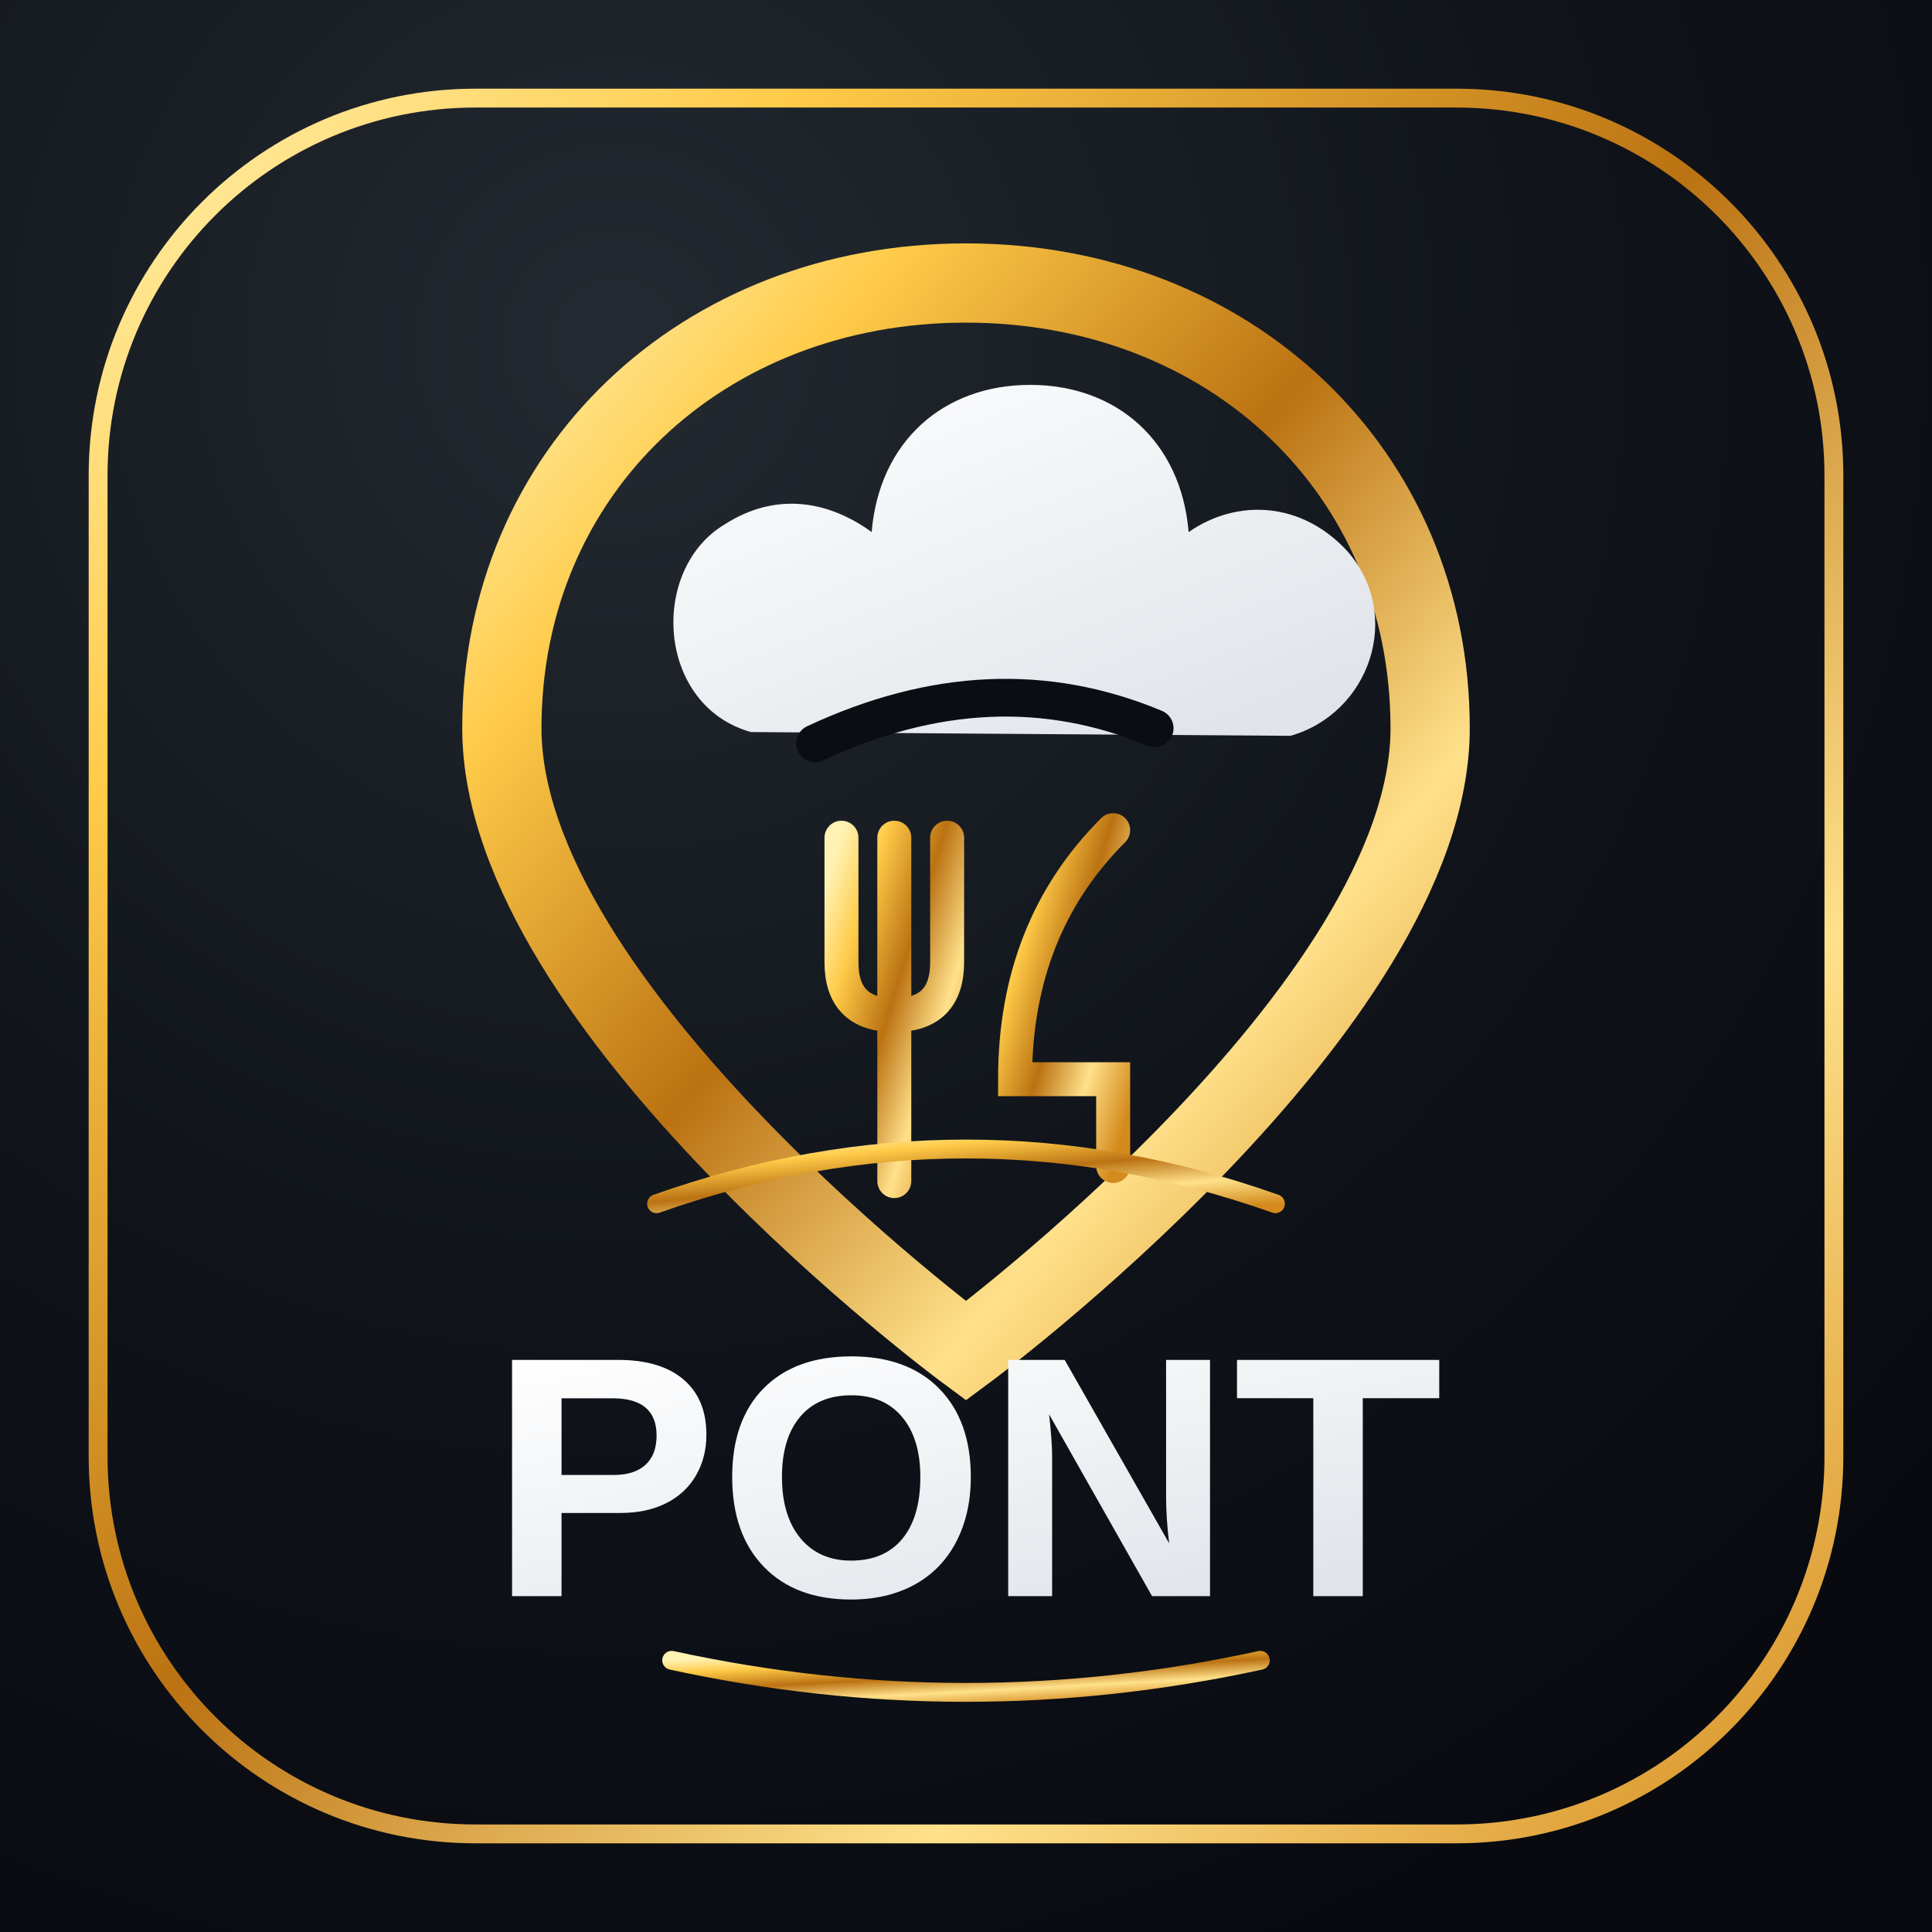
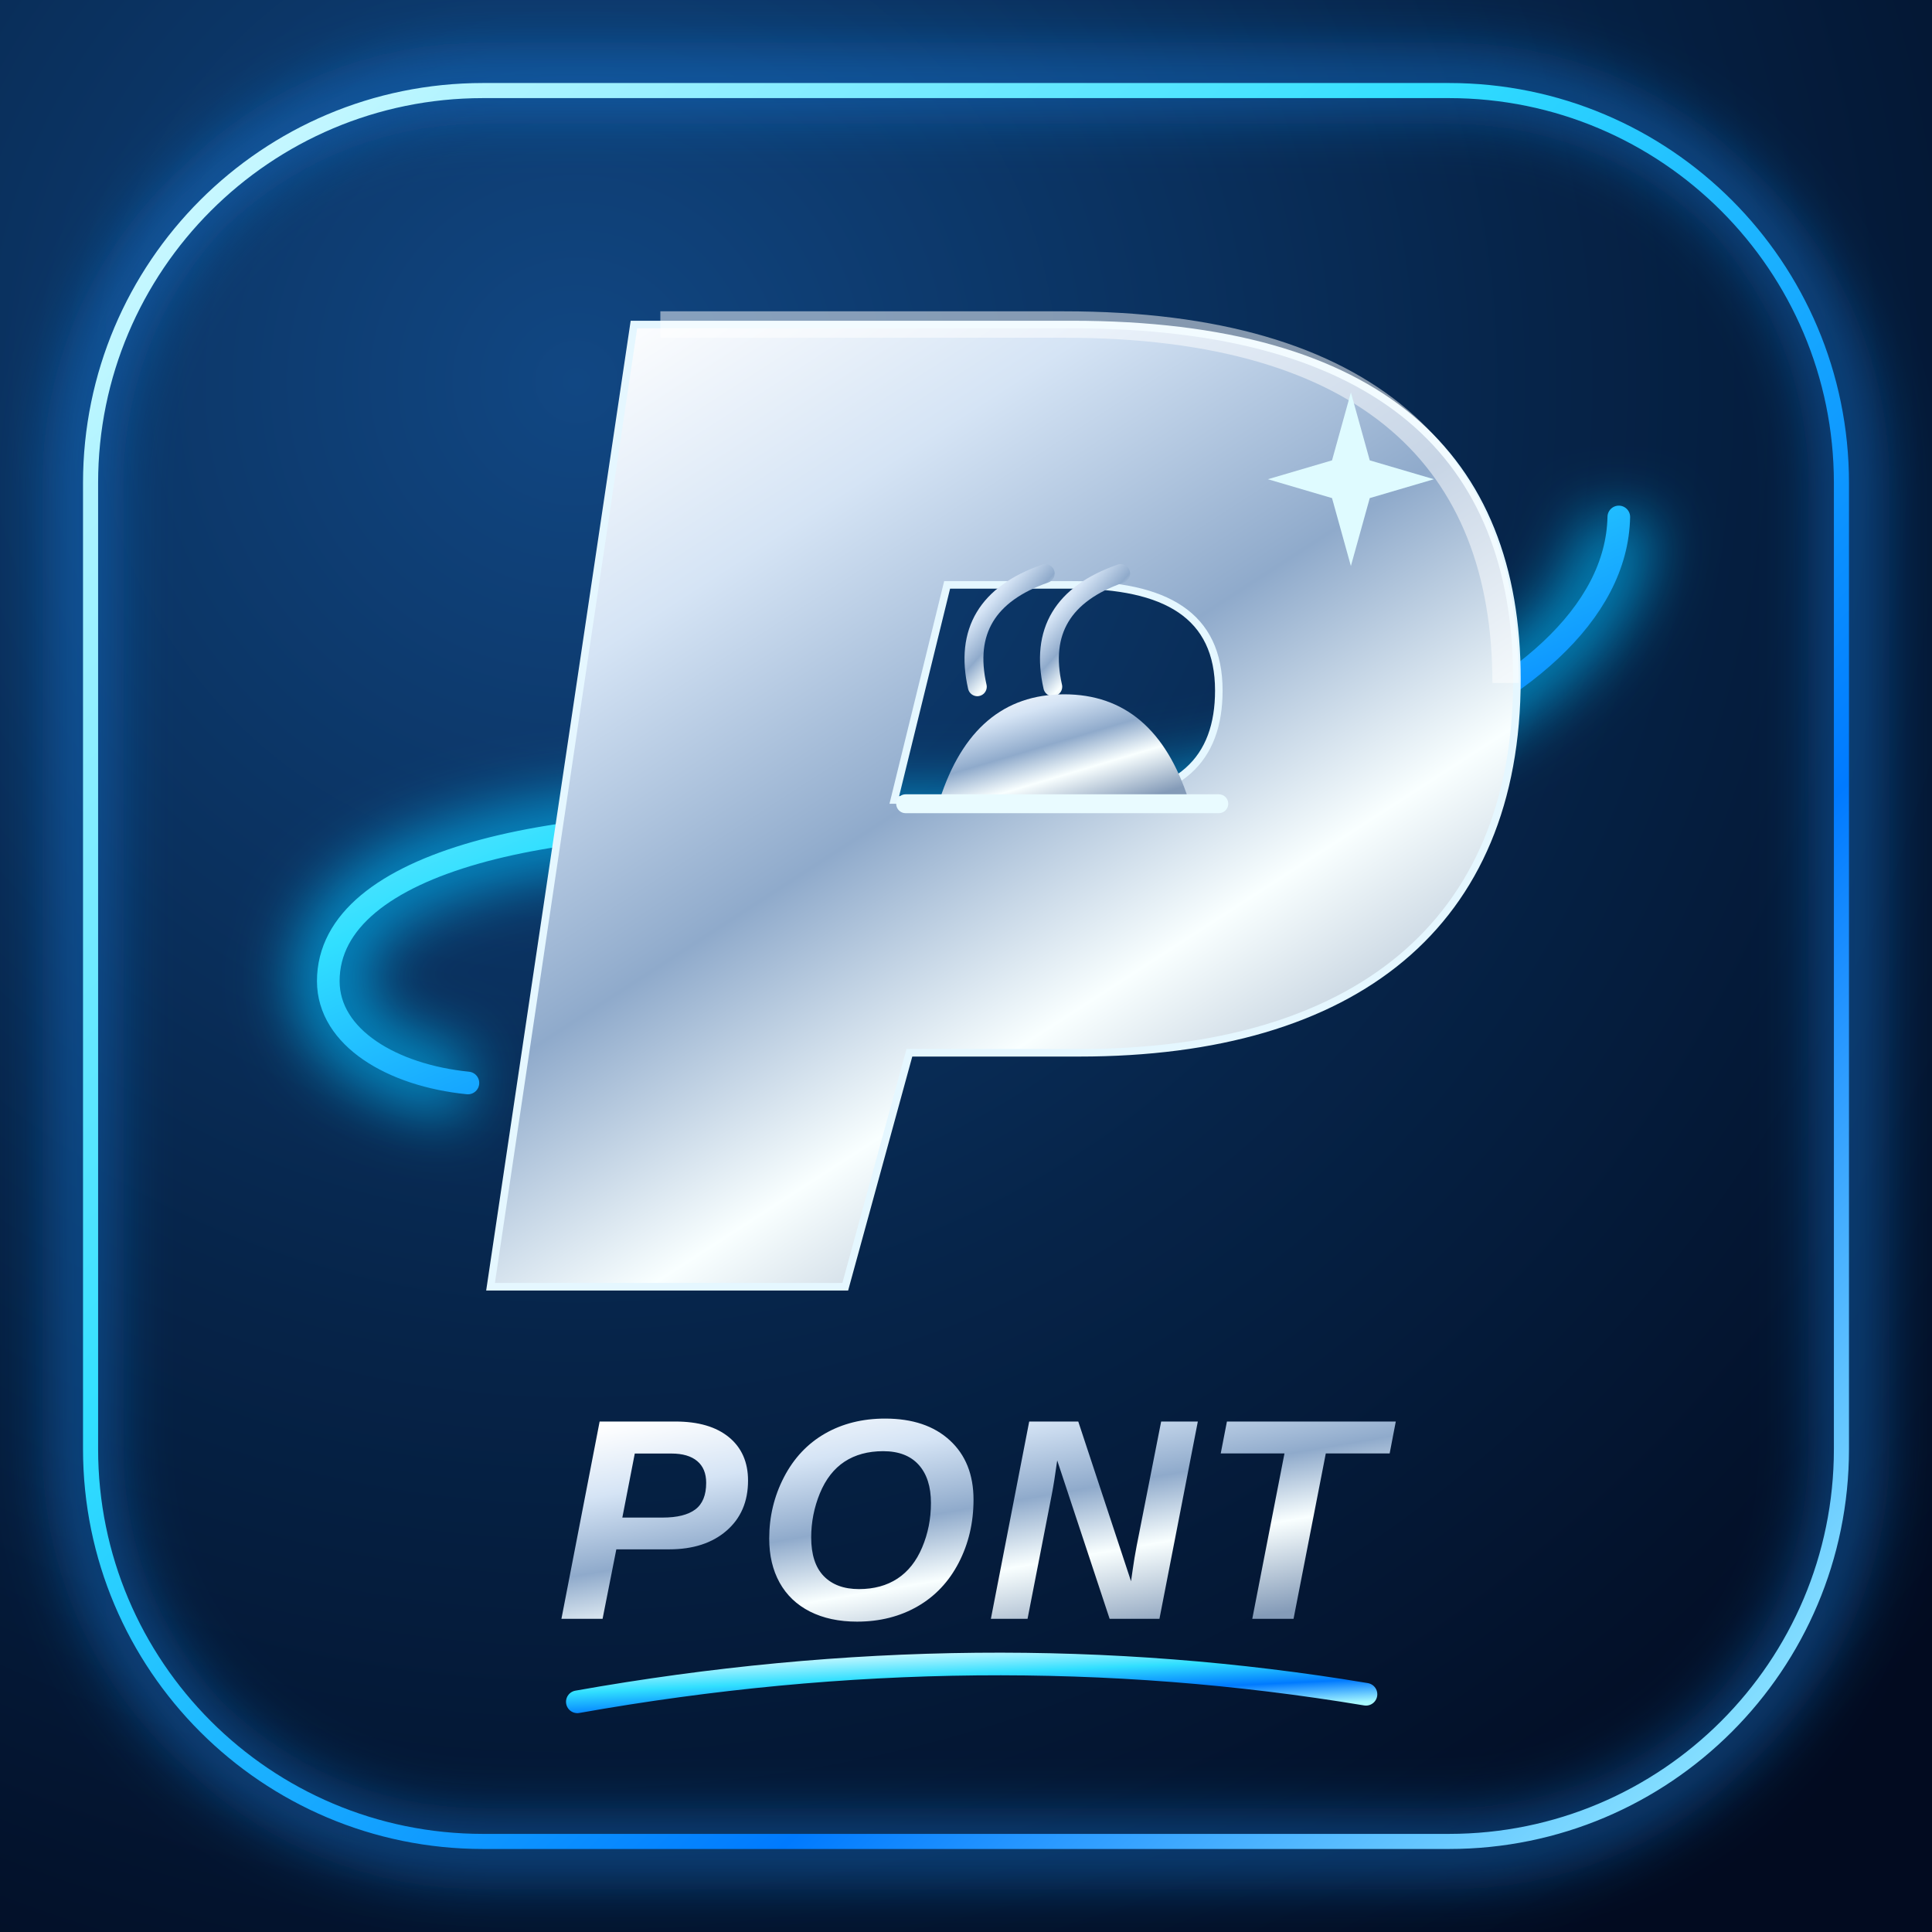
<svg xmlns="http://www.w3.org/2000/svg" viewBox="0 0 512 512">
  <defs>
-     <radialGradient id="bg" cx=".32" cy=".18" r=".9">
-       <stop stop-color="#242a31" />
-       <stop offset=".55" stop-color="#10141a" />
-       <stop offset="1" stop-color="#080a10" />
+     <radialGradient id="bg" cx=".3" cy=".2" r=".95">
+       <stop stop-color="#114783" />
+       <stop offset=".52" stop-color="#062449" />
+       <stop offset="1" stop-color="#020b20" />
    </radialGradient>
-     <linearGradient id="gold" x1="0" y1="0" x2="1" y2="1">
-       <stop stop-color="#fff2b3" />
-       <stop offset=".2" stop-color="#ffcb49" />
-       <stop offset=".48" stop-color="#bb7212" />
-       <stop offset=".74" stop-color="#ffe18b" />
-       <stop offset="1" stop-color="#d48a1c" />
+     <linearGradient id="silver" x1=".1" y1="0" x2=".8" y2="1">
+       <stop stop-color="#ffffff" />
+       <stop offset=".23" stop-color="#d5e4f5" />
+       <stop offset=".48" stop-color="#8faacb" />
+       <stop offset=".7" stop-color="#f9ffff" />
+       <stop offset="1" stop-color="#849bb8" />
    </linearGradient>
-     <linearGradient id="white" x1="0" y1="0" x2=".8" y2="1">
-       <stop stop-color="#fff" />
-       <stop offset="1" stop-color="#e0e4e9" />
+     <linearGradient id="neon" x1="0" y1="0" x2="1" y2="1">
+       <stop stop-color="#e4fcff" />
+       <stop offset=".38" stop-color="#31dfff" />
+       <stop offset=".7" stop-color="#007aff" />
+       <stop offset="1" stop-color="#a6f8ff" />
    </linearGradient>
+     <filter id="glow" x="-60%" y="-60%" width="220%" height="220%">
+       <feGaussianBlur stdDeviation="8" />
+     </filter>
  </defs>
  <rect width="512" height="512" fill="url(#bg)" />
-   <rect x="26" y="26" width="460" height="460" rx="100" fill="none" stroke="url(#gold)" stroke-width="5" />
-   <path d="M256 75C186 75 133 125 133 193c0 74 123 165 123 165s123-91 123-165c0-68-53-118-123-118Z" fill="none" stroke="url(#gold)" stroke-width="21" />
-   <path d="M199 194c-25-7-27-43-7-55 14-9 28-6 39 2 2-24 19-39 42-39s40 15 42 39c13-9 30-8 42 5 15 17 6 43-15 49l-143-1Z" fill="url(#white)" />
-   <path d="M216 197q47-22 90-4" fill="none" stroke="#0b0d13" stroke-width="10" stroke-linecap="round" />
-   <g stroke="url(#gold)" stroke-width="9" stroke-linecap="round" fill="none">
-     <path d="M237 222v74m-14-74v33q0 14 14 14t14-14v-33m-14 46v45" />
-     <path d="M295 220q-26 26-26 66h26v23" />
+   <rect x="22" y="22" width="468" height="468" rx="106" fill="none" stroke="#1686ed" stroke-width="14" opacity=".5" filter="url(#glow)" />
+   <rect x="24" y="24" width="464" height="464" rx="104" fill="none" stroke="url(#neon)" stroke-width="4" />
+   <g transform="translate(0 -20)">
+     <path d="M124 307c-20-2-37-12-37-27 0-32 61-45 129-41 111 7 212-31 213-82" fill="none" stroke="#03bfff" stroke-width="19" opacity=".65" filter="url(#glow)" />
+     <path d="M124 307c-20-2-37-12-37-27 0-32 61-45 129-41 111 7 212-31 213-82" fill="none" stroke="url(#neon)" stroke-width="6" stroke-linecap="round" />
+     <path d="M168 106h116c82 0 118 35 118 94 0 65-43 99-116 99h-45l-17 62h-94l38-255zm83 69-14 57h51c25 0 35-11 35-29 0-20-14-28-39-28h-33z" fill="url(#silver)" stroke="#e5f7ff" stroke-width="2" />
+     <path d="M175 106h107c81 0 117 36 117 95" fill="none" stroke="#fff" stroke-width="7" opacity=".5" />
+     <path d="M149 357h77" stroke="url(#neon)" stroke-width="7" stroke-linecap="round" />
+     <g fill="none" stroke="url(#silver)" stroke-width="5" stroke-linecap="round">
+       <path d="M259 202q-5-22 18-30" />
+       <path d="M279 202q-5-22 18-30" />
+     </g>
+     <path d="M249 232q9-28 33-28t33 28z" fill="url(#silver)" />
+     <path d="M240 233h83" stroke="#e9fbff" stroke-width="5" stroke-linecap="round" />
  </g>
-   <path d="M174 319q82-29 164 0" fill="none" stroke="url(#gold)" stroke-width="5" stroke-linecap="round" />
-   <text x="256" y="423" text-anchor="middle" font-family="Arial,Helvetica,sans-serif" font-weight="900" font-size="91" letter-spacing="0" fill="url(#white)">PONT</text>
-   <path d="M178 440q78 17 156 0" fill="none" stroke="url(#gold)" stroke-width="5" stroke-linecap="round" />
+   <text x="256" y="429" text-anchor="middle" font-family="Arial,Helvetica,sans-serif" font-style="italic" font-weight="800" font-size="76" letter-spacing="2" fill="url(#silver)">PONT</text>
+   <path d="M153 451q107-19 209-2" fill="none" stroke="url(#neon)" stroke-width="6" stroke-linecap="round" />
+   <path d="M358 104l5 18 17 5-17 5-5 18-5-18-17-5 17-5z" fill="#dffbff" />
</svg>
